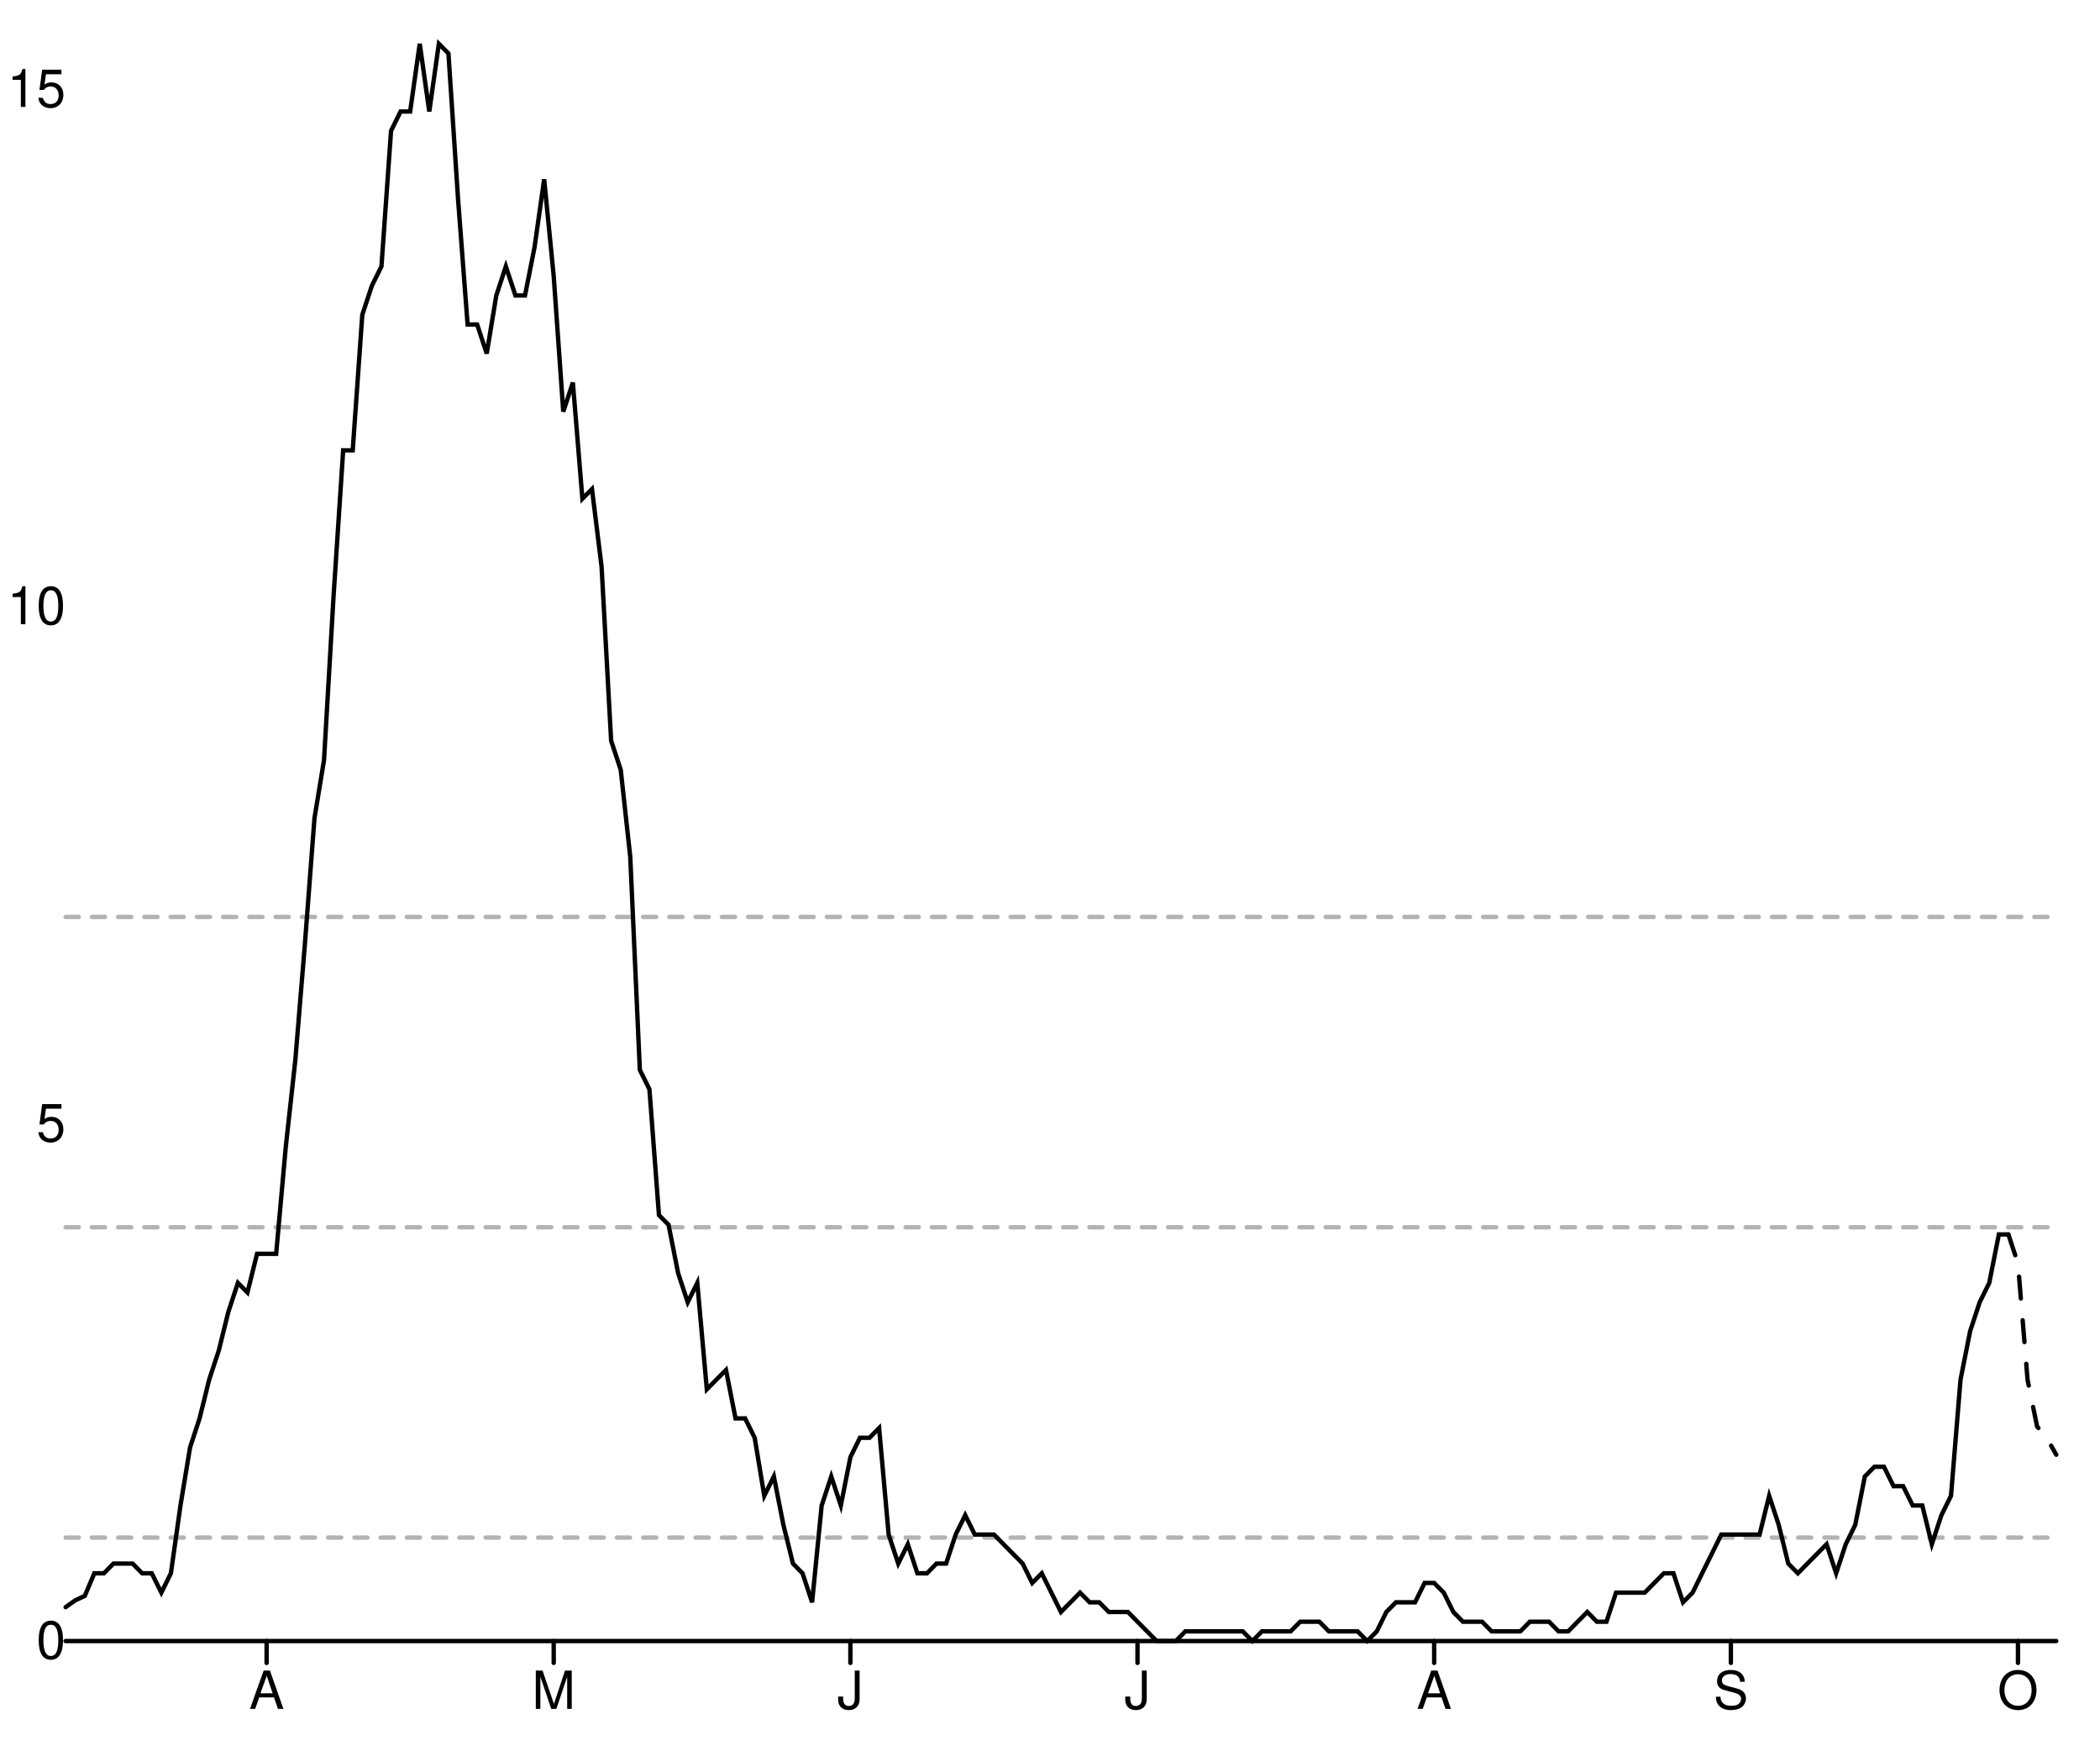
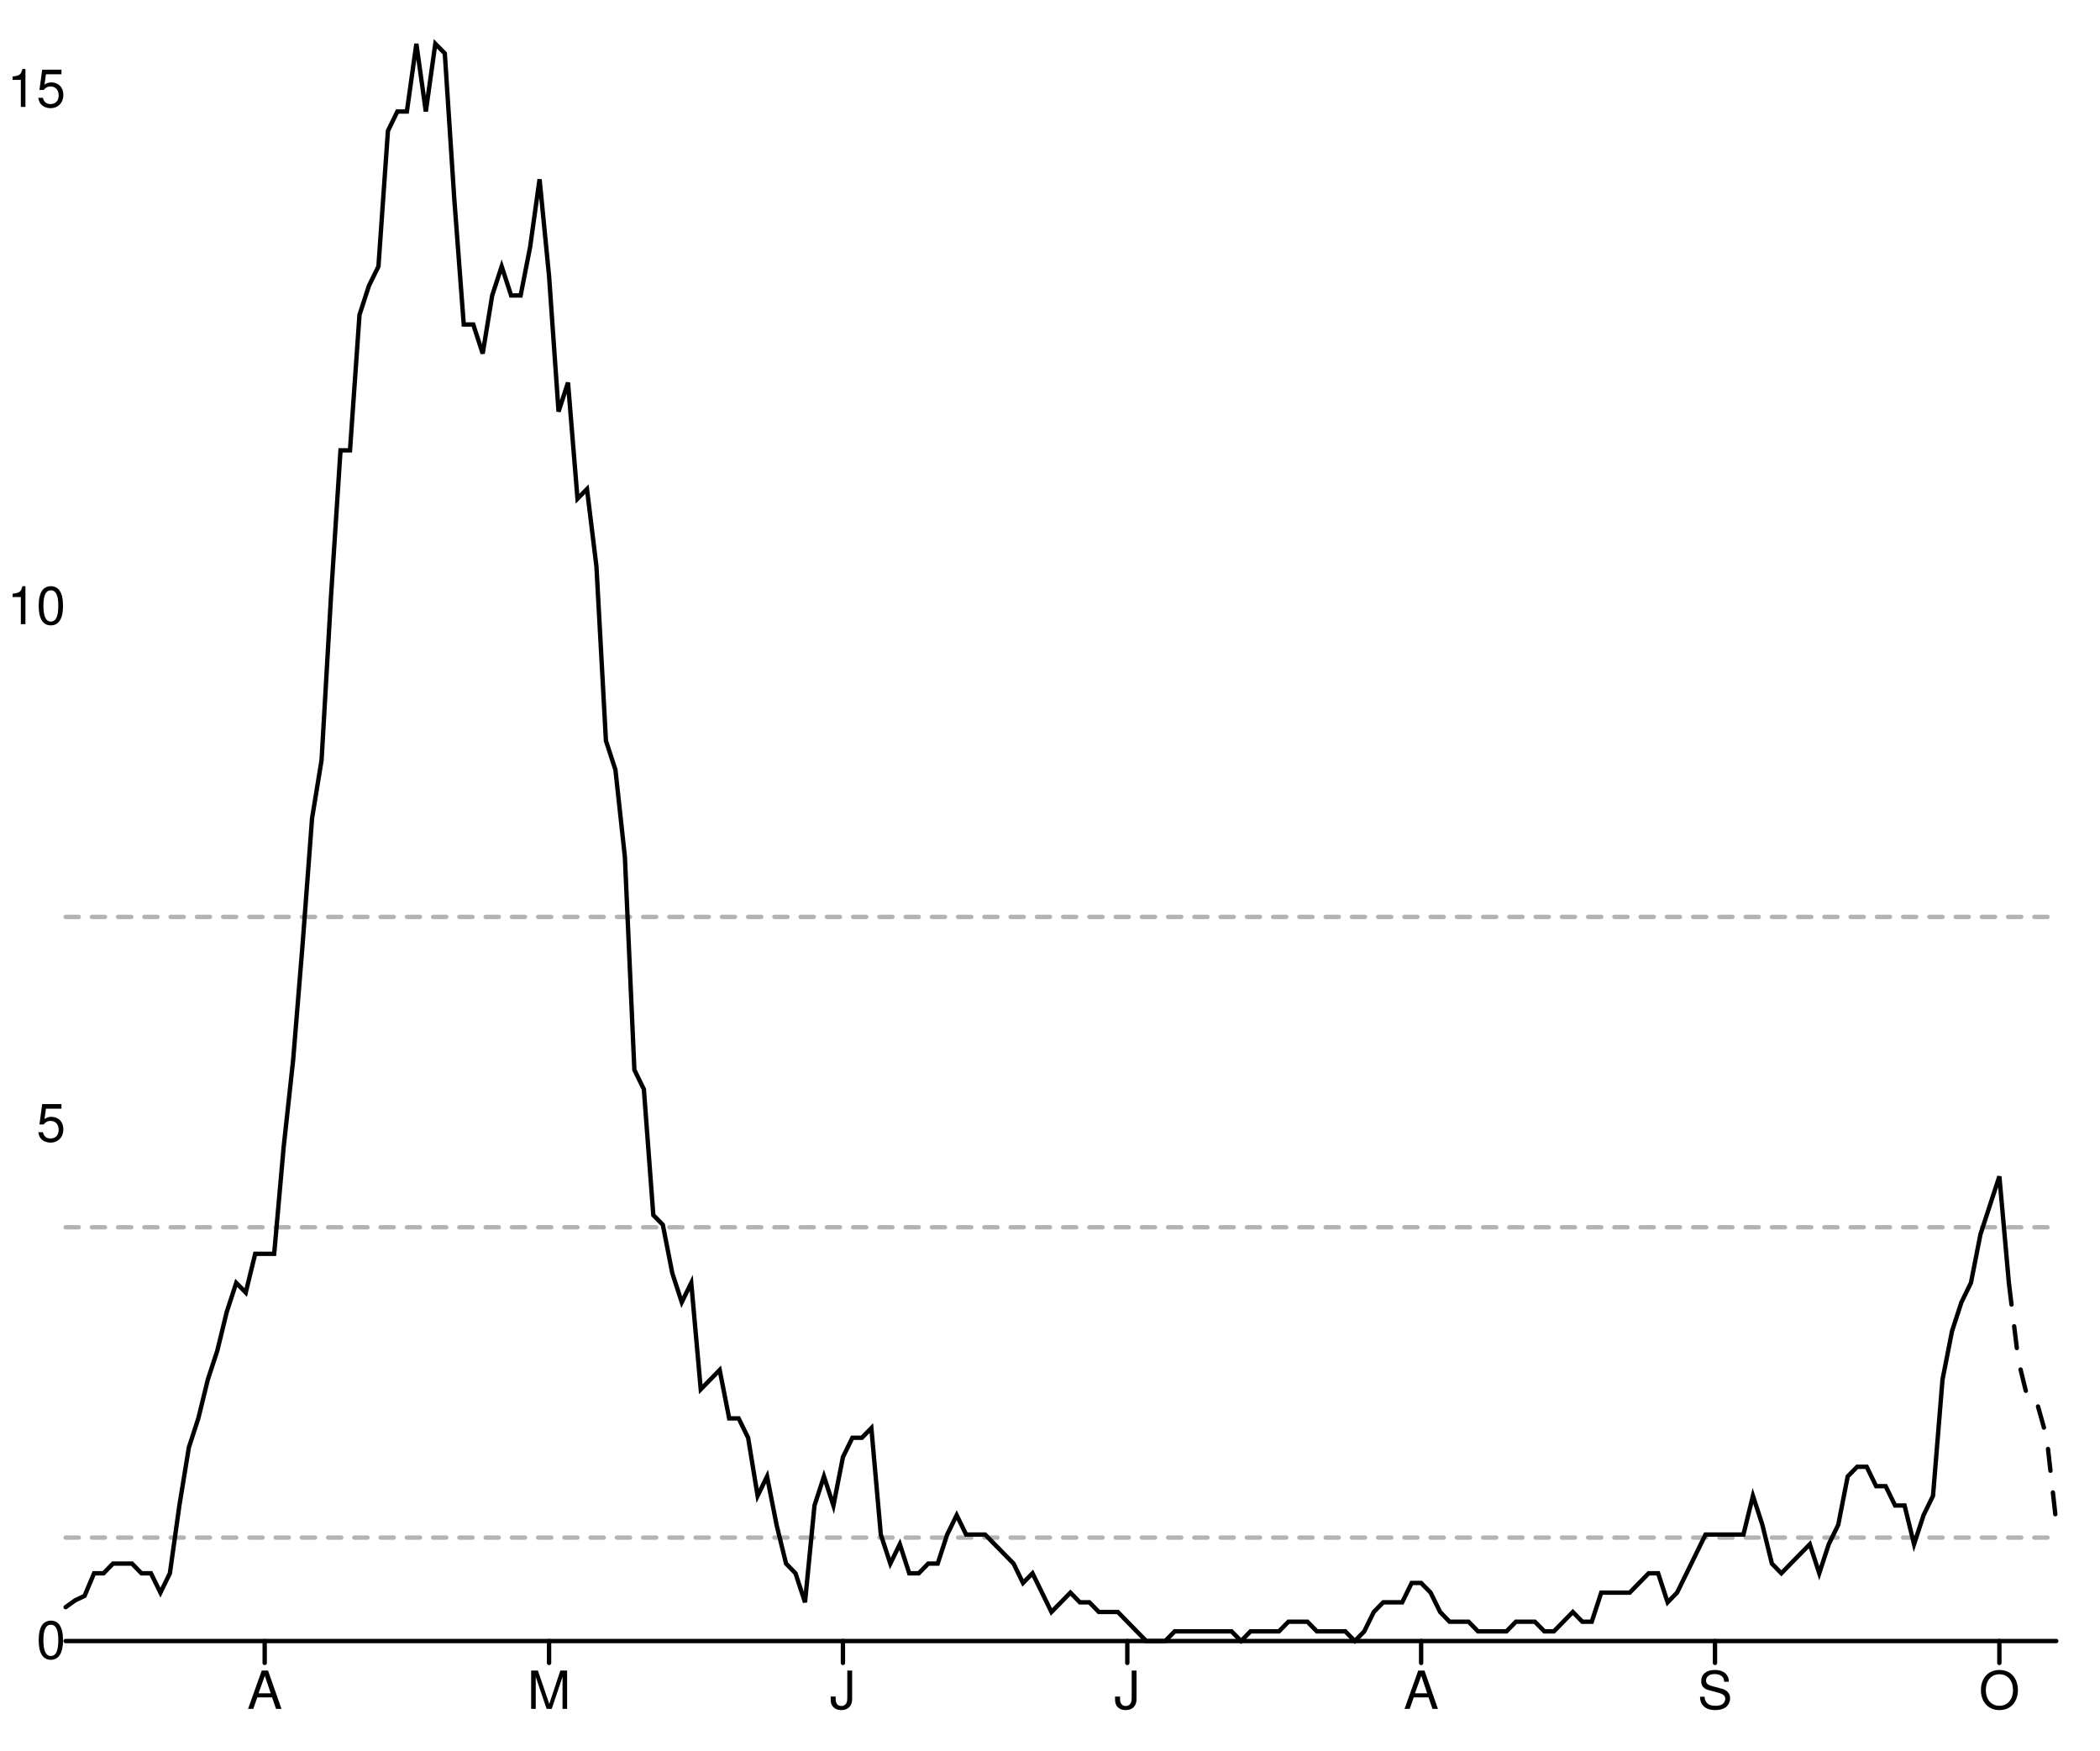
<svg xmlns="http://www.w3.org/2000/svg" width="480" height="400" viewBox="0 0 480 400" style="overflow:display" preserveAspectRatio="xMinYMin meet" overflow="visible">
  <defs>
    <style>
	.data-series path.line { fill-opacity: 0; stroke: black; }
	.data-series path.line.dotted { stroke-dasharray: 12 20 }
	.data-series circle { display: none; }
	.data-series:hover path.line, .data-series.on path.line { stroke-width: 1; }
	.data-series:hover circle, .data-series.on circle { display: inline; }
	.data-series circle:hover, .data-series circle.on { r: 1px!important; }
	.graph-grid { font-family: "Helvetica Neue",Helvetica,Arial,"Lucida Grande",sans-serif; }
	.graph-grid line { stroke: black; stroke-width: 1; stroke-linecap: round; }
	.graph-grid.graph-grid-x text { text-anchor: middle; dominant-baseline: hanging; transform: translateY(10px); }
	.graph-grid.graph-grid-y text { text-anchor: end; dominant-baseline: middle; transform: translateX(-10px); }
	</style>
  </defs>
  <g class="graph-grid graph-grid-y">
-     <line x1="15" y1="375" x2="470" y2="375" data-left="15" />
+     <line x1="15.00" y1="375.00" x2="470.00" y2="375.00" data-left="15" />
    <text x="25" y="375" text-anchor="end">0</text>
    <text x="25" y="256.809" text-anchor="end">5</text>
    <text x="25" y="138.618" text-anchor="end">10</text>
    <text x="25" y="20.426" text-anchor="end">15</text>
    <text style="text-anchor:middle;dominant-baseline:hanging;font-weight:bold;transform: translateY(192.5px) rotate(-90deg);" />
  </g>
  <g class="graph-grid graph-grid-x">
-     <line class="tick" x1="60.938" y1="375" x2="60.938" y2="380" />
-     <text x="60.938" y="375" text-anchor="middle">A</text>
-     <line class="tick" x1="126.562" y1="375" x2="126.562" y2="380" />
-     <text x="126.562" y="375" text-anchor="middle">M</text>
-     <line class="tick" x1="194.375" y1="375" x2="194.375" y2="380" />
-     <text x="194.375" y="375" text-anchor="middle">J</text>
-     <line class="tick" x1="260" y1="375" x2="260" y2="380" />
-     <text x="260" y="375" text-anchor="middle">J</text>
-     <line class="tick" x1="327.812" y1="375" x2="327.812" y2="380" />
-     <text x="327.812" y="375" text-anchor="middle">A</text>
-     <line class="tick" x1="395.625" y1="375" x2="395.625" y2="380" />
-     <text x="395.625" y="375" text-anchor="middle">S</text>
-     <line class="tick" x1="461.25" y1="375" x2="461.25" y2="380" />
-     <text x="461.25" y="375" text-anchor="middle">O</text>
+     <line class="tick" x1="60.50" y1="375.00" x2="60.50" y2="380.00" />
+     <text x="60.5" y="375" text-anchor="middle">A</text>
+     <line class="tick" x1="125.50" y1="375.00" x2="125.50" y2="380.00" />
+     <text x="125.5" y="375" text-anchor="middle">M</text>
+     <line class="tick" x1="192.67" y1="375.00" x2="192.67" y2="380.00" />
+     <text x="192.667" y="375" text-anchor="middle">J</text>
+     <line class="tick" x1="257.67" y1="375.00" x2="257.67" y2="380.00" />
+     <text x="257.667" y="375" text-anchor="middle">J</text>
+     <line class="tick" x1="324.83" y1="375.00" x2="324.83" y2="380.00" />
+     <text x="324.833" y="375" text-anchor="middle">A</text>
+     <line class="tick" x1="392.00" y1="375.00" x2="392.00" y2="380.00" />
+     <text x="392" y="375" text-anchor="middle">S</text>
+     <line class="tick" x1="457.00" y1="375.00" x2="457.00" y2="380.00" />
+     <text x="457" y="375" text-anchor="middle">O</text>
    <text style="text-anchor:middle;dominant-baseline:hanging;font-weight:bold;transform: translateY(192.5px) rotate(-90deg);" />
  </g>
  <g data-series="widespread" class="data-series">
    <path d="M 15.00,209.53L 470.00,209.53" id="E07000146-level-0" class="line" stroke-width="1" stroke-linecap="round" stroke-dasharray="3,3" fill-opacity="0.3" opacity="0.3" />
  </g>
  <g data-series="substantial" class="data-series">
    <path d="M 15.00,280.45L 470.00,280.45" id="E07000146-level-1" class="line" stroke-width="1" stroke-linecap="round" stroke-dasharray="3,3" fill-opacity="0.3" opacity="0.3" />
  </g>
  <g data-series="moderate" class="data-series">
    <path d="M 15.00,351.36L 470.00,351.36" id="E07000146-level-2" class="line" stroke-width="1" stroke-linecap="round" stroke-dasharray="3,3" fill-opacity="0.3" opacity="0.3" />
  </g>
  <g data-series="new-cases" class="data-series">
-     <path d="M 15.00,367.26L 17.19,365.71L 19.38,364.68L 21.56,359.52L 23.75,359.52L 25.94,357.30L 28.12,357.30L 30.31,357.30L 32.50,359.52L 34.69,359.52L 36.88,363.94L 39.06,359.52L 41.25,344.03L 43.44,330.76L 45.62,324.12L 47.81,315.27L 50.00,308.64L 52.19,299.79L 54.38,293.15L 56.56,295.36L 58.75,286.52L 60.94,286.52L 63.12,286.52L 65.31,262.18L 67.50,242.27L 69.69,215.73L 71.88,186.97L 74.06,173.70L 76.25,136.09L 78.44,102.91L 80.62,102.91L 82.81,71.94L 85.00,65.30L 87.19,60.88L 89.38,29.91L 91.56,25.48L 93.75,25.48L 95.94,10.00L 98.12,25.48L 100.31,10.00L 102.50,12.21L 104.69,45.39L 106.88,74.15L 109.06,74.15L 111.25,80.79L 113.44,67.52L 115.62,60.88L 117.81,67.52L 120.00,67.52L 122.19,56.45L 124.38,40.97L 126.56,63.09L 128.75,94.06L 130.94,87.42L 133.12,113.97L 135.31,111.76L 137.50,129.45L 139.69,169.27L 141.88,175.91L 144.06,195.82L 146.25,244.48L 148.44,248.91L 150.62,277.67L 152.81,279.88L 155.00,290.94L 157.19,297.58L 159.38,293.15L 161.56,317.48L 163.75,315.27L 165.94,313.06L 168.12,324.12L 170.31,324.12L 172.50,328.55L 174.69,341.82L 176.88,337.39L 179.06,348.45L 181.25,357.30L 183.44,359.52L 185.62,366.15L 187.81,344.03L 190.00,337.39L 192.19,344.03L 194.38,332.97L 196.56,328.55L 198.75,328.55L 200.94,326.33L 203.12,350.67L 205.31,357.30L 207.50,352.88L 209.69,359.52L 211.88,359.52L 214.06,357.30L 216.25,357.30L 218.44,350.67L 220.62,346.24L 222.81,350.67L 225.00,350.67L 227.19,350.67L 229.38,352.88L 231.56,355.09L 233.75,357.30L 235.94,361.73L 238.12,359.52L 240.31,363.94L 242.50,368.36L 244.69,366.15L 246.87,363.94L 249.06,366.15L 251.25,366.15L 253.44,368.36L 255.62,368.36L 257.81,368.36L 260.00,370.58L 262.19,372.79L 264.38,375.00L 266.56,375.00L 268.75,375.00L 270.94,372.79L 273.12,372.79L 275.31,372.79L 277.50,372.79L 279.69,372.79L 281.88,372.79L 284.06,372.79L 286.25,375.00L 288.44,372.79L 290.62,372.79L 292.81,372.79L 295.00,372.79L 297.19,370.58L 299.38,370.58L 301.56,370.58L 303.75,372.79L 305.94,372.79L 308.12,372.79L 310.31,372.79L 312.50,375.00L 314.69,372.79L 316.88,368.36L 319.06,366.15L 321.25,366.15L 323.44,366.15L 325.62,361.73L 327.81,361.73L 330.00,363.94L 332.19,368.36L 334.38,370.58L 336.56,370.58L 338.75,370.58L 340.94,372.79L 343.12,372.79L 345.31,372.79L 347.50,372.79L 349.69,370.58L 351.88,370.58L 354.06,370.58L 356.25,372.79L 358.44,372.79L 360.62,370.58L 362.81,368.36L 365.00,370.58L 367.19,370.58L 369.38,363.94L 371.56,363.94L 373.75,363.94L 375.94,363.94L 378.12,361.73L 380.31,359.52L 382.50,359.52L 384.69,366.15L 386.88,363.94L 389.06,359.52L 391.25,355.09L 393.44,350.67L 395.62,350.67L 397.81,350.67L 400.00,350.67L 402.19,350.67L 404.38,341.82L 406.56,348.45L 408.75,357.30L 410.94,359.52L 413.12,357.30L 415.31,355.09L 417.50,352.88L 419.69,359.52L 421.88,352.88L 424.06,348.45L 426.25,337.39L 428.44,335.18L 430.62,335.18L 432.81,339.61L 435.00,339.61L 437.19,344.03L 439.38,344.03L 441.56,352.88L 443.75,346.24L 445.94,341.82L 448.12,315.27L 450.31,304.21L 452.50,297.58L 454.69,293.15L 456.88,282.09L 459.06,282.09" id="New cases" class="line" stroke-width="1" stroke-linecap="round" />
+     <path d="M 15.00,367.26L 17.17,365.71L 19.33,364.68L 21.50,359.52L 23.67,359.52L 25.83,357.30L 28.00,357.30L 30.17,357.30L 32.33,359.52L 34.50,359.52L 36.67,363.94L 38.83,359.52L 41.00,344.03L 43.17,330.76L 45.33,324.12L 47.50,315.27L 49.67,308.64L 51.83,299.79L 54.00,293.15L 56.17,295.36L 58.33,286.52L 60.50,286.52L 62.67,286.52L 64.83,262.18L 67.00,242.27L 69.17,215.73L 71.33,186.97L 73.50,173.70L 75.67,136.09L 77.83,102.91L 80.00,102.91L 82.17,71.94L 84.33,65.30L 86.50,60.88L 88.67,29.91L 90.83,25.48L 93.00,25.48L 95.17,10.00L 97.33,25.48L 99.50,10.00L 101.67,12.21L 103.83,45.39L 106.00,74.15L 108.17,74.15L 110.33,80.79L 112.50,67.52L 114.67,60.88L 116.83,67.52L 119.00,67.52L 121.17,56.45L 123.33,40.97L 125.50,63.09L 127.67,94.06L 129.83,87.42L 132.00,113.97L 134.17,111.76L 136.33,129.45L 138.50,169.27L 140.67,175.91L 142.83,195.82L 145.00,244.48L 147.17,248.91L 149.33,277.67L 151.50,279.88L 153.67,290.94L 155.83,297.58L 158.00,293.15L 160.17,317.48L 162.33,315.27L 164.50,313.06L 166.67,324.12L 168.83,324.12L 171.00,328.55L 173.17,341.82L 175.33,337.39L 177.50,348.45L 179.67,357.30L 181.83,359.52L 184.00,366.15L 186.17,344.03L 188.33,337.39L 190.50,344.03L 192.67,332.97L 194.83,328.55L 197.00,328.55L 199.17,326.33L 201.33,350.67L 203.50,357.30L 205.67,352.88L 207.83,359.52L 210.00,359.52L 212.17,357.30L 214.33,357.30L 216.50,350.67L 218.67,346.24L 220.83,350.67L 223.00,350.67L 225.17,350.67L 227.33,352.88L 229.50,355.09L 231.67,357.30L 233.83,361.73L 236.00,359.52L 238.17,363.94L 240.33,368.36L 242.50,366.15L 244.67,363.94L 246.83,366.15L 249.00,366.15L 251.17,368.36L 253.33,368.36L 255.50,368.36L 257.67,370.58L 259.83,372.79L 262.00,375.00L 264.17,375.00L 266.33,375.00L 268.50,372.79L 270.67,372.79L 272.83,372.79L 275.00,372.79L 277.17,372.79L 279.33,372.79L 281.50,372.79L 283.67,375.00L 285.83,372.79L 288.00,372.79L 290.17,372.79L 292.33,372.79L 294.50,370.58L 296.67,370.58L 298.83,370.58L 301.00,372.79L 303.17,372.79L 305.33,372.79L 307.50,372.79L 309.67,375.00L 311.83,372.79L 314.00,368.36L 316.17,366.15L 318.33,366.15L 320.50,366.15L 322.67,361.73L 324.83,361.73L 327.00,363.94L 329.17,368.36L 331.33,370.58L 333.50,370.58L 335.67,370.58L 337.83,372.79L 340.00,372.79L 342.17,372.79L 344.33,372.79L 346.50,370.58L 348.67,370.58L 350.83,370.58L 353.00,372.79L 355.17,372.79L 357.33,370.58L 359.50,368.36L 361.67,370.58L 363.83,370.58L 366.00,363.94L 368.17,363.94L 370.33,363.94L 372.50,363.94L 374.67,361.73L 376.83,359.52L 379.00,359.52L 381.17,366.15L 383.33,363.94L 385.50,359.52L 387.67,355.09L 389.83,350.67L 392.00,350.67L 394.17,350.67L 396.33,350.67L 398.50,350.67L 400.67,341.82L 402.83,348.45L 405.00,357.30L 407.17,359.52L 409.33,357.30L 411.50,355.09L 413.67,352.88L 415.83,359.52L 418.00,352.88L 420.17,348.45L 422.33,337.39L 424.50,335.18L 426.67,335.18L 428.83,339.61L 431.00,339.61L 433.17,344.03L 435.33,344.03L 437.50,352.88L 439.67,346.24L 441.83,341.82L 444.00,315.27L 446.17,304.21L 448.33,297.58L 450.50,293.15L 452.67,282.09L 454.83,275.45L 457.00,268.82L 459.17,293.15" id="New cases" class="line" stroke-width="1" stroke-linecap="round" />
  </g>
  <g data-series="recent-cases" class="data-series">
-     <path d="M 459.06,282.09L 461.25,288.73L 463.44,315.27L 465.62,325.96L 467.81,328.55L 470.00,332.42" id="Recent cases" class="line" stroke-width="1" stroke-linecap="round" stroke-dasharray="5,5" />
+     <path d="M 459.17,293.15L 461.33,310.85L 463.50,319.70L 465.67,320.80L 467.83,328.55L 470.00,347.90" id="Recent cases" class="line" stroke-width="1" stroke-linecap="round" stroke-dasharray="5,5" />
  </g>
</svg>
